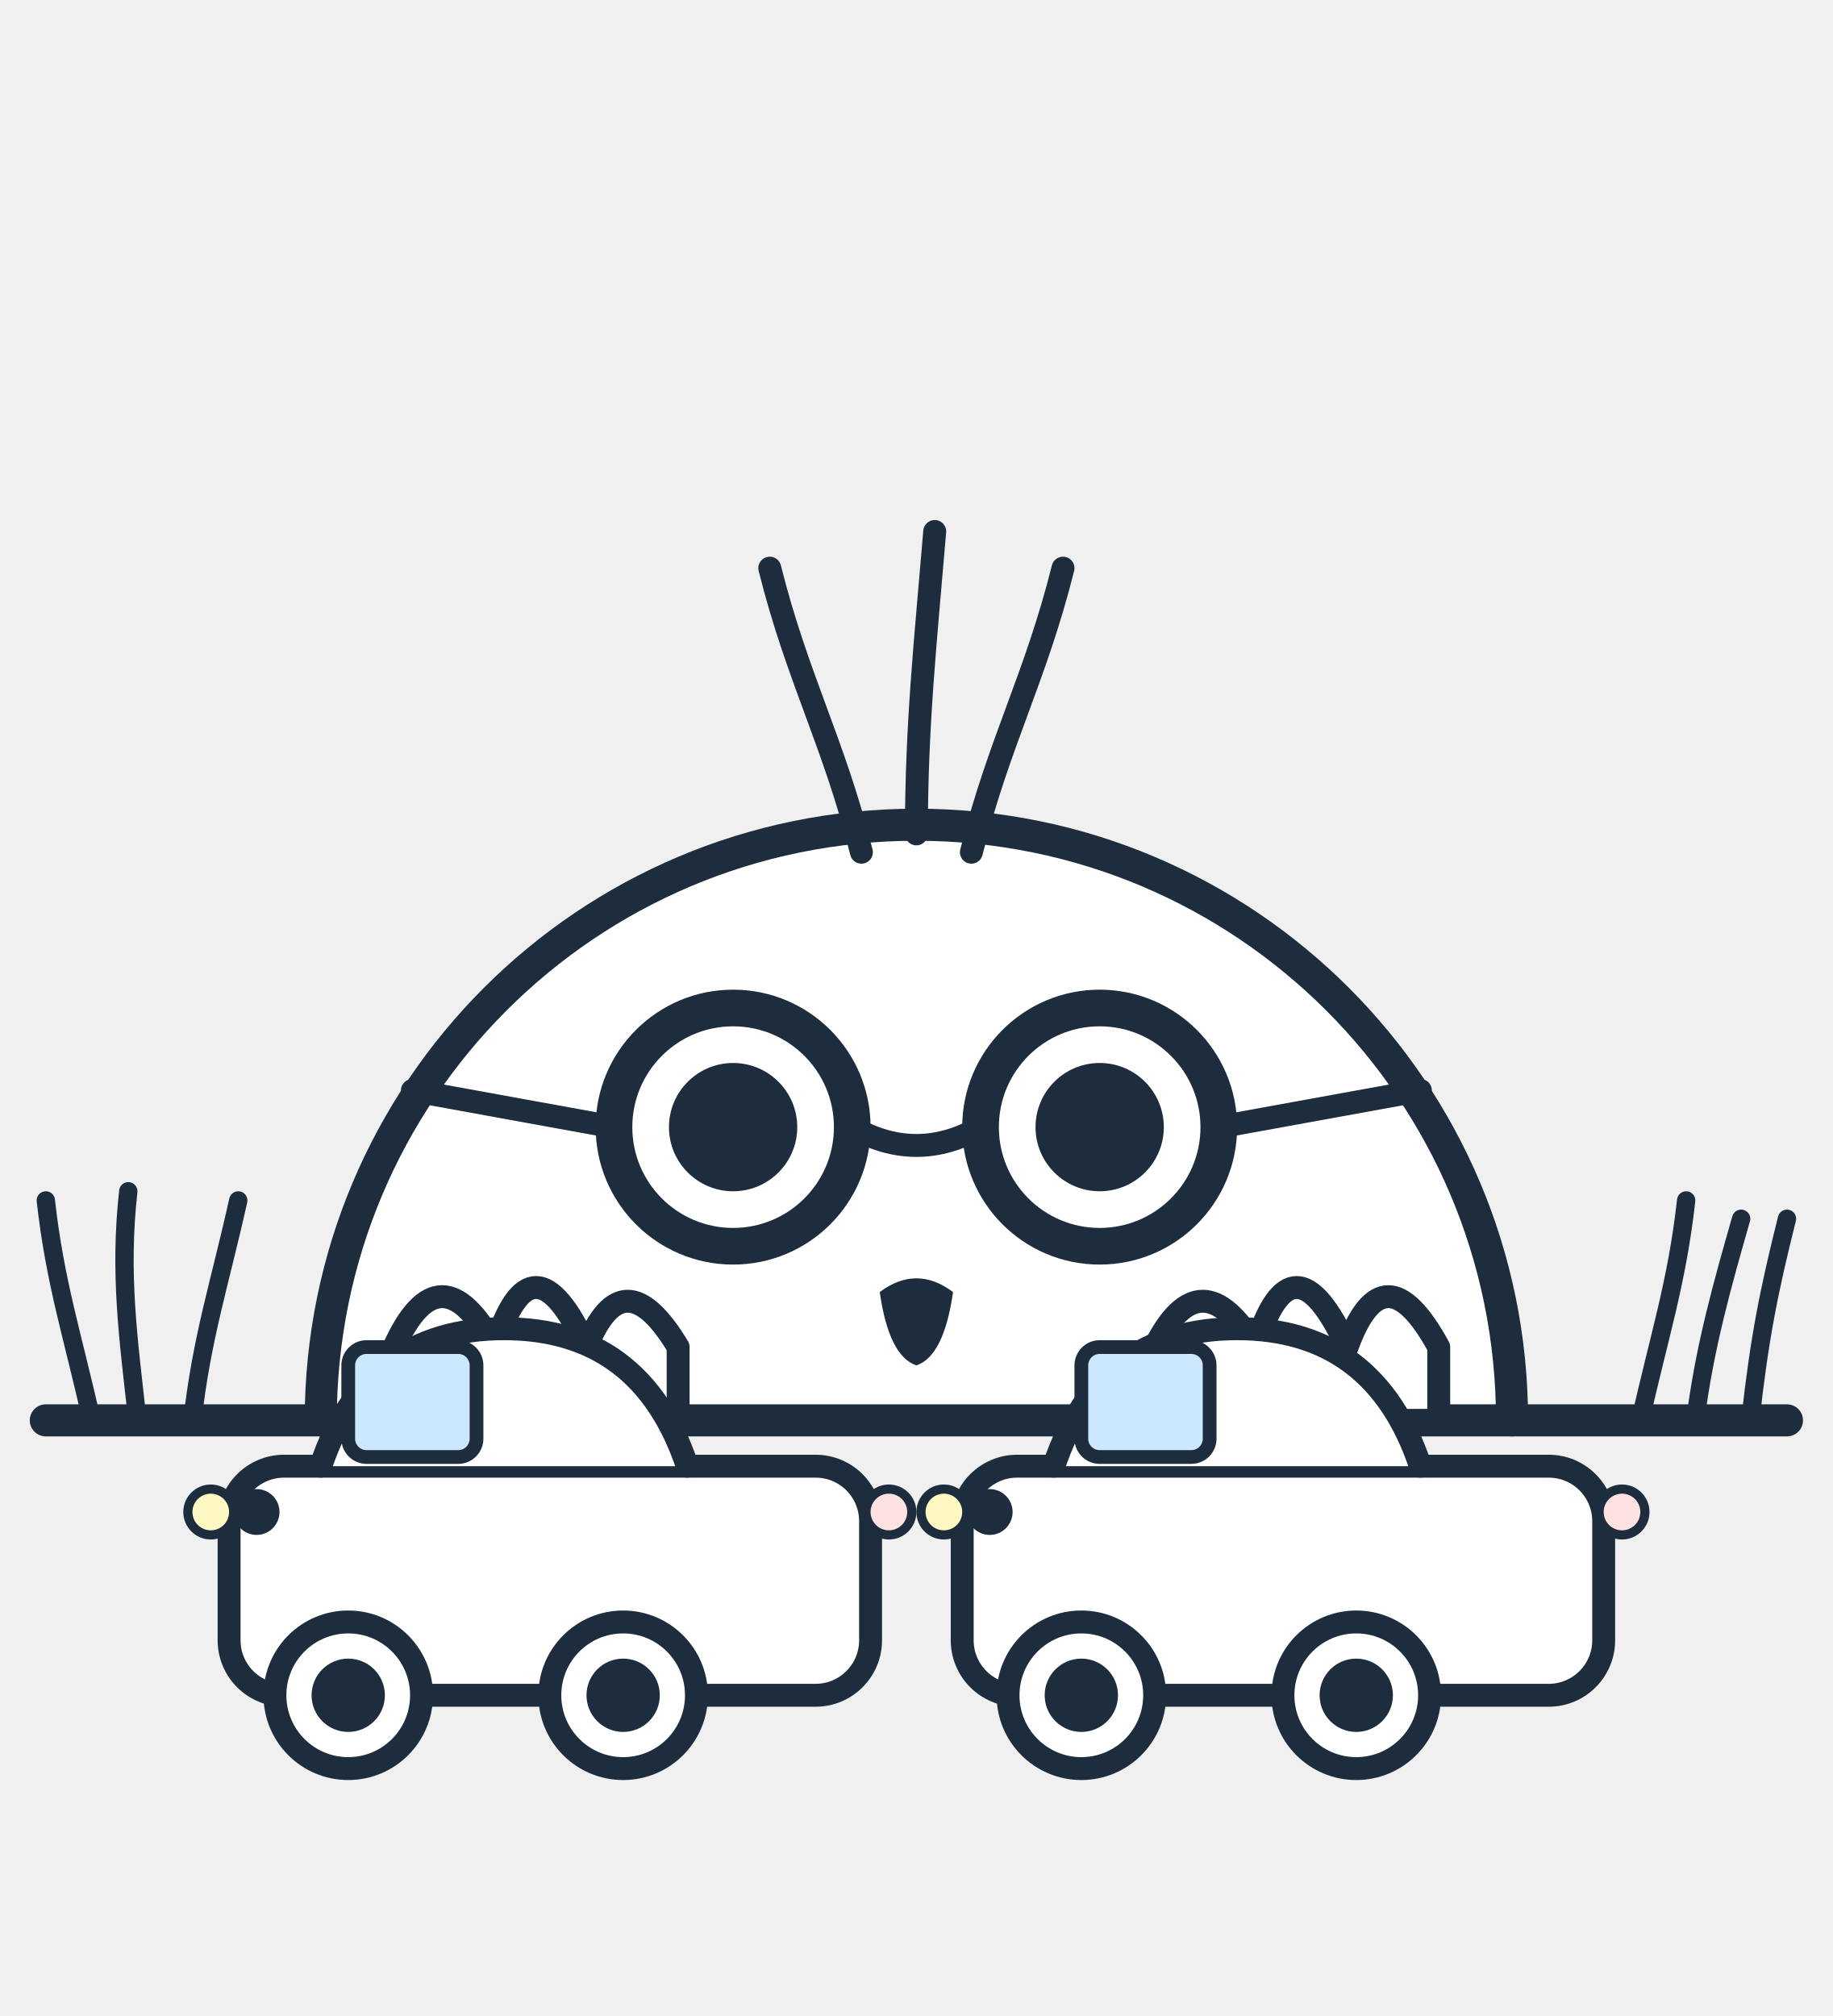
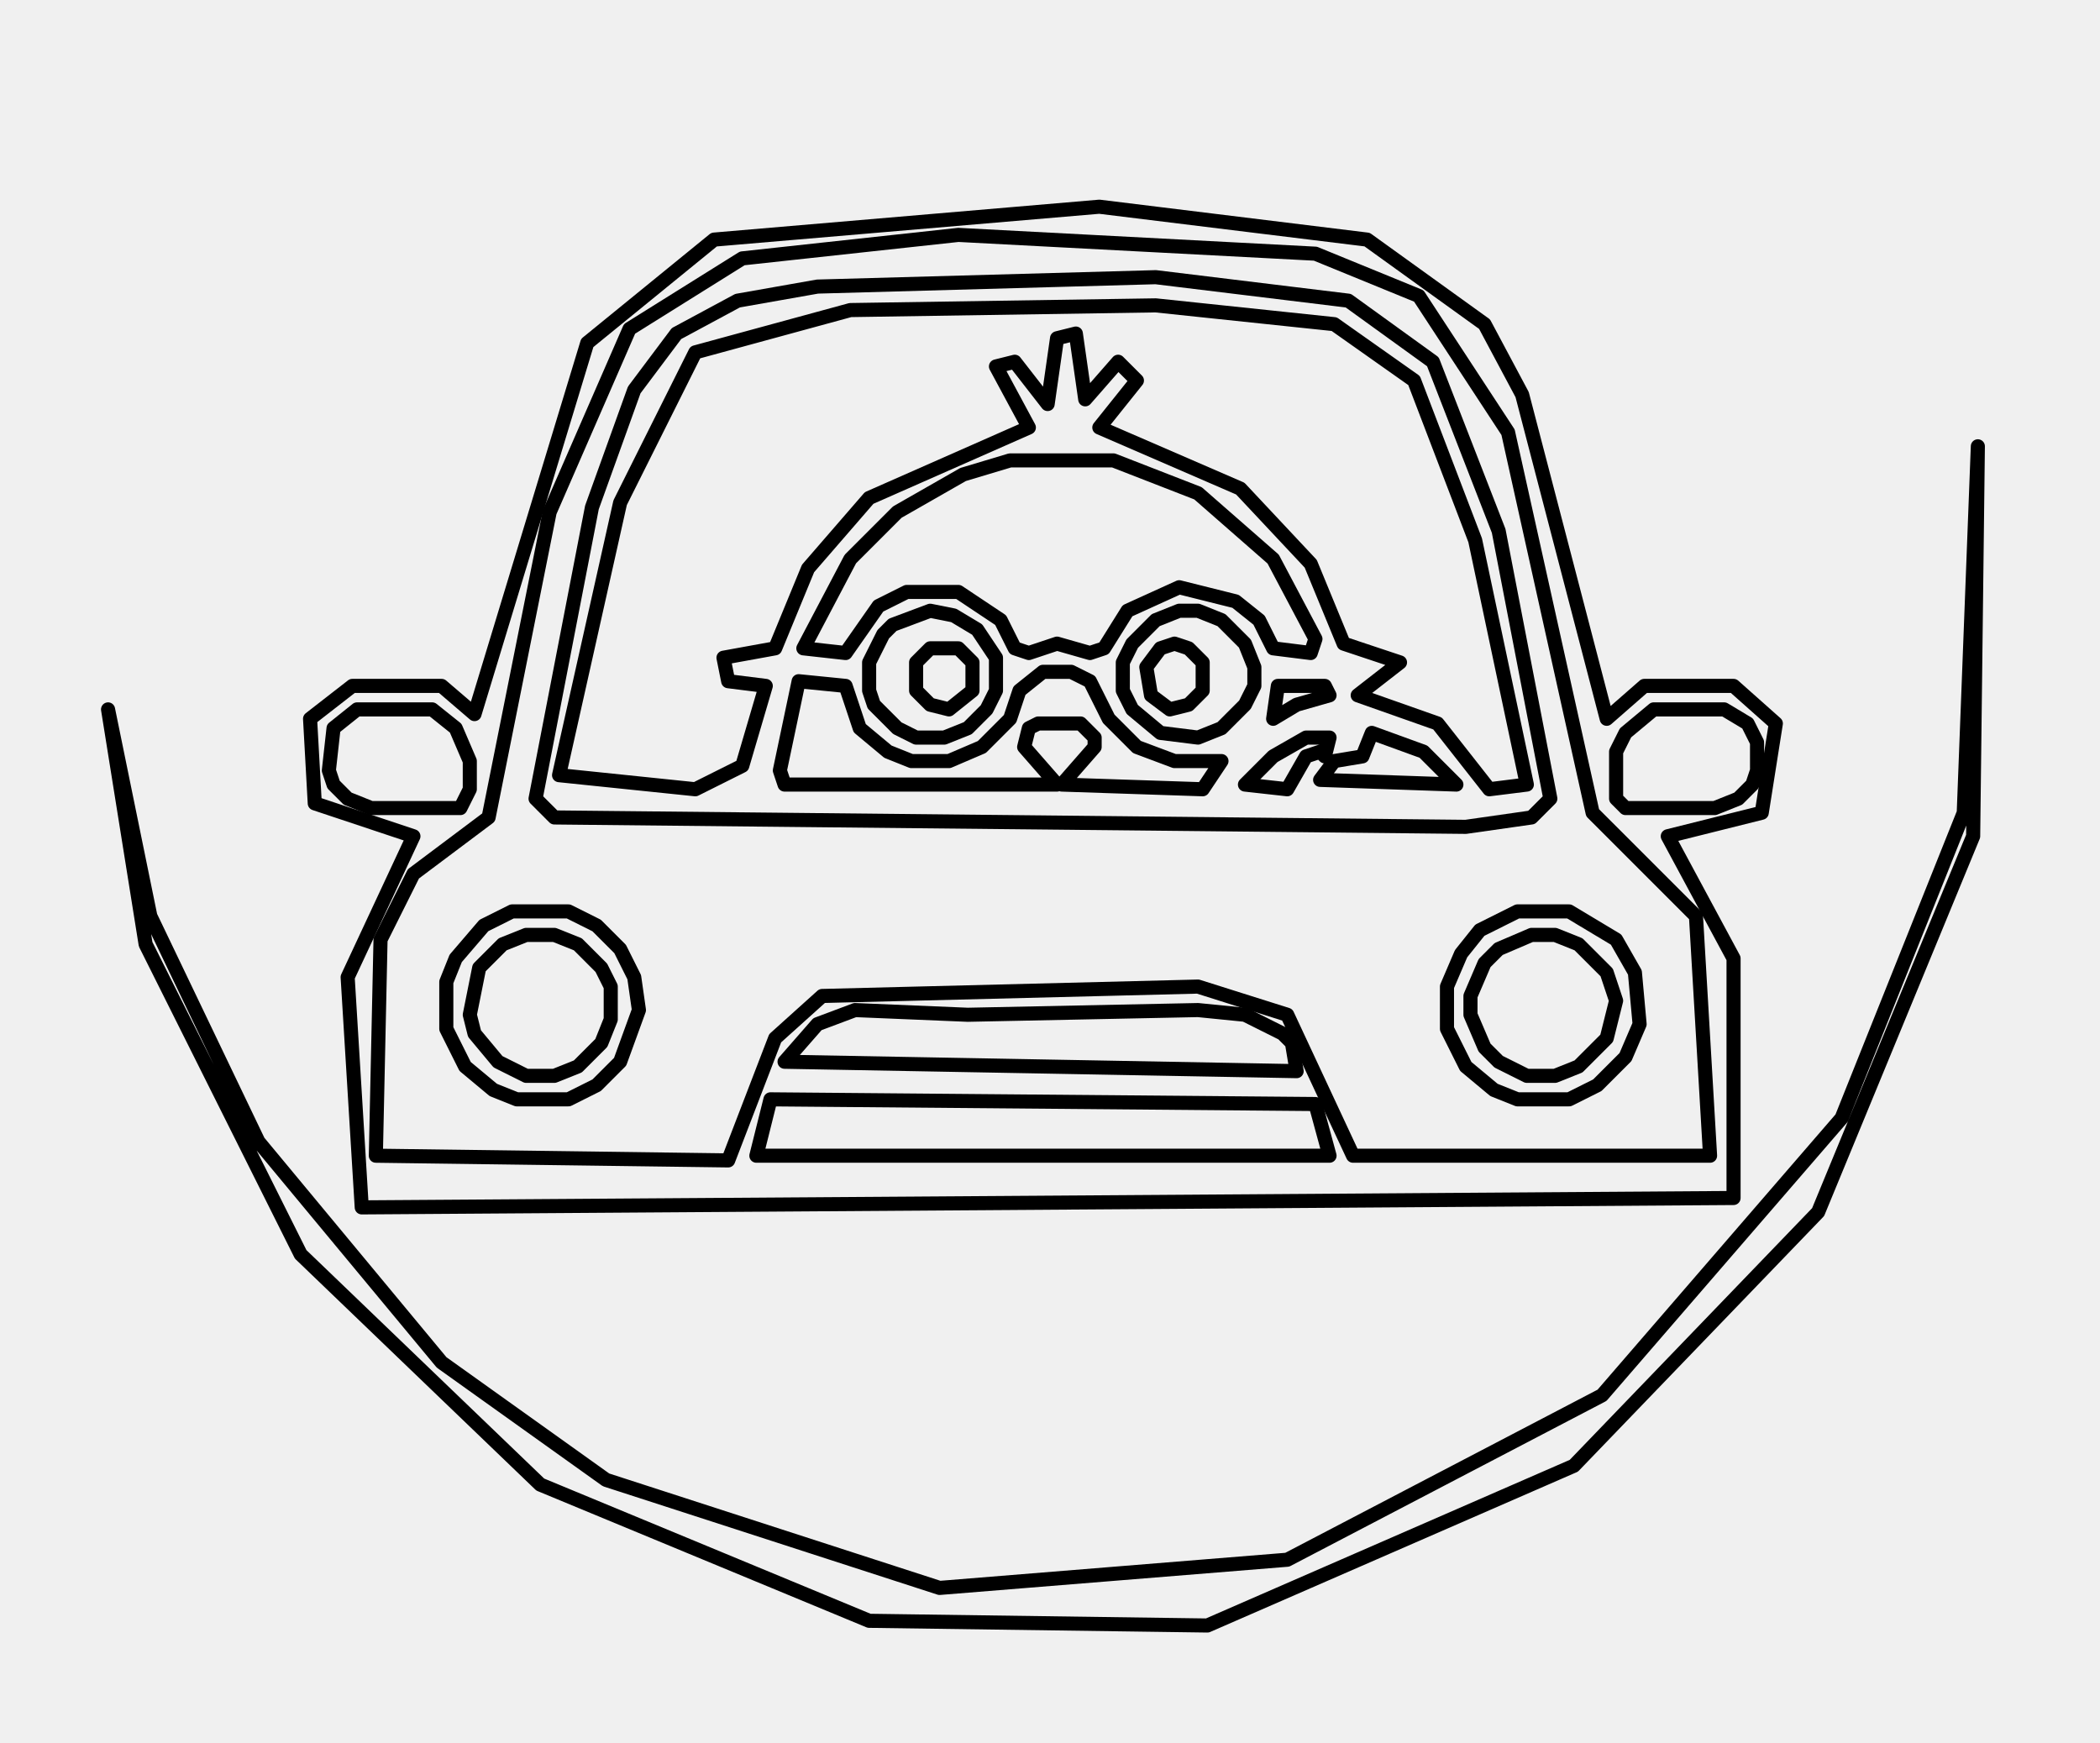
- <svg xmlns="http://www.w3.org/2000/svg" viewBox="0 0 200 220" role="img" aria-label="RentACarMole mascot">
-   <g id="mole-base" fill="white" stroke="#1e2d3d" stroke-linecap="round" stroke-linejoin="round">
-     <path d="M35,155 A65,65 0 0 1 165,155" fill="white" stroke-width="3.5" />
-     <path d="M94,93 C91,81 87,74 84,62" fill="none" stroke-width="2.5" />
-     <path d="M100,91 C100,79 101,70 102,58" fill="none" stroke-width="2.5" />
-     <path d="M106,93 C109,81 113,74 116,62" fill="none" stroke-width="2.5" />
-     <circle cx="80" cy="123" r="13" stroke-width="4" />
-     <circle cx="120" cy="123" r="13" stroke-width="4" />
-     <path d="M93,123 Q100,127 107,123" fill="none" stroke-width="2.5" />
-     <line x1="67" y1="123" x2="45" y2="119" stroke-width="2.5" />
-     <line x1="133" y1="123" x2="155" y2="119" stroke-width="2.5" />
-     <circle cx="80" cy="123" r="7" fill="#1e2d3d" stroke="none" />
-     <circle cx="120" cy="123" r="7" fill="#1e2d3d" stroke="none" />
-     <path d="M96,141 Q100,138 104,141 Q103,148 100,149 Q97,148 96,141 Z" fill="#1e2d3d" stroke="none" />
-     <line x1="5" y1="155" x2="195" y2="155" stroke-width="3.5" />
-     <path d="M10,155 C8,146 6,140 5,131" fill="none" stroke-width="2" />
-     <path d="M15,155 C14,146 13,139 14,130" fill="none" stroke-width="2" />
-     <path d="M21,155 C22,146 24,140 26,131" fill="none" stroke-width="2" />
-     <path d="M179,155 C181,146 183,140 184,131" fill="none" stroke-width="2" />
-     <path d="M185,155 C186,147 188,140 190,133" fill="none" stroke-width="2" />
-     <path d="M191,155 C192,146 193,141 195,133" fill="none" stroke-width="2" />
-     <path d="M43,155 L43,147 Q48,136 54,147 Q58,134 64,147 Q68,137 74,147 L74,155 Z" stroke-width="2.5" />
-     <path d="M126,155 L126,147 Q131,137 137,147 Q141,134 147,147 Q151,136 157,147 L157,155 Z" stroke-width="2.5" />
-   </g>
-   <g id="prop" fill="white" stroke="#1e2d3d" stroke-linecap="round" stroke-linejoin="round">
-     <rect x="25" y="160" width="70" height="25" rx="6" stroke-width="2.5" />
-     <path d="M35,160 Q40,145 55,145 Q70,145 75,160" fill="white" stroke-width="2.5" />
-     <rect x="38" y="147" width="14" height="12" rx="2" fill="#cce8ff" stroke-width="1.5" />
-     <circle cx="28" cy="165" r="2.5" fill="#1e2d3d" stroke="none" />
-     <circle cx="38" cy="185" r="8" stroke-width="2.5" />
-     <circle cx="38" cy="185" r="4" fill="#1e2d3d" stroke="none" />
-     <circle cx="68" cy="185" r="8" stroke-width="2.5" />
-     <circle cx="68" cy="185" r="4" fill="#1e2d3d" stroke="none" />
-     <circle cx="23" cy="165" r="2.5" fill="#fef9c3" stroke-width="1" />
-     <circle cx="97" cy="165" r="2.5" fill="#fee2e2" stroke-width="1" />
-     <rect x="105" y="160" width="70" height="25" rx="6" stroke-width="2.5" />
-     <path d="M115,160 Q120,145 135,145 Q150,145 155,160" fill="white" stroke-width="2.5" />
-     <rect x="118" y="147" width="14" height="12" rx="2" fill="#cce8ff" stroke-width="1.5" />
-     <circle cx="108" cy="165" r="2.5" fill="#1e2d3d" stroke="none" />
-     <circle cx="118" cy="185" r="8" stroke-width="2.5" />
-     <circle cx="118" cy="185" r="4" fill="#1e2d3d" stroke="none" />
-     <circle cx="148" cy="185" r="8" stroke-width="2.5" />
-     <circle cx="148" cy="185" r="4" fill="#1e2d3d" stroke="none" />
-     <circle cx="103" cy="165" r="2.5" fill="#fef9c3" stroke-width="1" />
-     <circle cx="177" cy="165" r="2.5" fill="#fee2e2" stroke-width="1" />
+ <svg xmlns="http://www.w3.org/2000/svg" viewBox="0 0 447 371">
+   <g fill="none" stroke="#000" stroke-width="3" stroke-linecap="round" stroke-linejoin="round">
+     <path d="M 164.00,234.00 L 280.00,235.00 L 283.00,246.00 L 161.00,246.00 Z" />
+     <path d="M 167.00,226.00 L 174.00,218.00 L 182.00,215.00 L 206.00,216.00 L 255.00,215.00 L 265.00,216.00 L 273.00,220.00 L 275.00,222.00 L 276.00,228.00 Z" />
+     <path d="M 326.00,199.00 L 331.00,199.00 L 336.00,201.00 L 342.00,207.00 L 344.00,213.00 L 342.00,221.00 L 336.00,227.00 L 331.00,229.00 L 325.00,229.00 L 319.00,226.00 L 316.00,223.00 L 313.00,216.00 L 313.00,212.00 L 316.00,205.00 L 319.00,202.00 Z" />
+     <path d="M 112.00,199.00 L 118.00,199.00 L 123.00,201.00 L 128.00,206.00 L 130.00,210.00 L 130.00,217.00 L 128.00,222.00 L 123.00,227.00 L 118.00,229.00 L 112.00,229.00 L 106.00,226.00 L 101.00,220.00 L 100.00,216.00 L 102.00,206.00 L 107.00,201.00 Z" />
+     <path d="M 323.00,194.00 L 315.00,198.00 L 311.00,203.00 L 308.00,210.00 L 308.00,219.00 L 312.00,227.00 L 318.00,232.00 L 323.00,234.00 L 334.00,234.00 L 340.00,231.00 L 346.00,225.00 L 349.00,218.00 L 348.00,207.00 L 344.00,200.00 L 334.00,194.00 Z" />
+     <path d="M 109.00,194.00 L 103.00,197.00 L 97.00,204.00 L 95.00,209.00 L 95.00,219.00 L 99.00,227.00 L 105.00,232.00 L 110.00,234.00 L 121.00,234.00 L 127.00,231.00 L 132.00,226.00 L 136.00,215.00 L 135.00,208.00 L 132.00,202.00 L 127.00,197.00 L 121.00,194.00 Z" />
+     <path d="M 281.00,166.00 L 284.00,162.00 L 290.00,161.00 L 292.00,156.00 L 303.00,160.00 L 310.00,167.00 Z" />
+     <path d="M 283.00,157.00 L 282.00,161.00 L 281.00,160.00 L 278.00,161.00 L 274.00,168.00 L 265.00,167.00 L 271.00,161.00 L 278.00,157.00 Z" />
+     <path d="M 344.00,160.00 L 346.00,156.00 L 352.00,151.00 L 367.00,151.00 L 372.00,154.00 L 374.00,158.00 L 374.00,164.00 L 373.00,167.00 L 370.00,170.00 L 365.00,172.00 L 346.00,172.00 L 344.00,170.00 Z" />
+     <path d="M 71.00,155.00 L 76.00,151.00 L 92.00,151.00 L 97.00,155.00 L 100.00,162.00 L 100.00,168.00 L 98.00,172.00 L 79.00,172.00 L 74.00,170.00 L 71.00,167.00 L 70.00,164.00 Z" />
+     <path d="M 271.00,153.00 L 272.00,146.00 L 282.00,146.00 L 283.00,148.00 L 276.00,150.00 Z" />
+     <path d="M 260.00,162.00 L 256.00,168.00 L 226.00,167.00 L 233.00,159.00 L 233.00,157.00 L 230.00,154.00 L 221.00,154.00 L 219.00,155.00 L 218.00,159.00 L 225.00,167.00 L 167.00,167.00 L 166.00,164.00 L 170.00,145.00 L 180.00,146.00 L 183.00,155.00 L 189.00,160.00 L 194.00,162.00 L 202.00,162.00 L 209.00,159.00 L 215.00,153.00 L 217.00,147.00 L 222.00,143.00 L 228.00,143.00 L 232.00,145.00 L 236.00,153.00 L 242.00,159.00 L 250.00,162.00 Z" />
+     <path d="M 198.00,138.00 L 195.00,141.00 L 195.00,147.00 L 198.00,150.00 L 202.00,151.00 L 207.00,147.00 L 207.00,141.00 L 204.00,138.00 Z" />
+     <path d="M 250.00,137.00 L 247.00,138.00 L 244.00,142.00 L 245.00,148.00 L 249.00,151.00 L 253.00,150.00 L 256.00,147.00 L 256.00,141.00 L 253.00,138.00 Z" />
+     <path d="M 251.00,130.00 L 255.00,130.00 L 260.00,132.00 L 265.00,137.00 L 267.00,142.00 L 267.00,146.00 L 265.00,150.00 L 260.00,155.00 L 255.00,157.00 L 247.00,156.00 L 241.00,151.00 L 239.00,147.00 L 239.00,141.00 L 241.00,137.00 L 246.00,132.00 Z" />
+     <path d="M 198.00,130.00 L 203.00,131.00 L 208.00,134.00 L 212.00,140.00 L 212.00,147.00 L 210.00,151.00 L 206.00,155.00 L 201.00,157.00 L 195.00,157.00 L 191.00,155.00 L 186.00,150.00 L 185.00,147.00 L 185.00,141.00 L 188.00,135.00 L 190.00,133.00 Z" />
+     <path d="M 171.00,138.00 L 181.00,119.00 L 191.00,109.00 L 205.00,101.00 L 215.00,98.00 L 237.00,98.00 L 255.00,105.00 L 271.00,119.00 L 280.00,136.00 L 279.00,139.00 L 271.00,138.00 L 268.00,132.00 L 263.00,128.00 L 251.00,125.00 L 240.00,130.00 L 235.00,138.00 L 232.00,139.00 L 225.00,137.00 L 219.00,139.00 L 216.00,138.00 L 213.00,132.00 L 204.00,126.00 L 193.00,126.00 L 187.00,129.00 L 180.00,139.00 Z" />
+     <path d="M 421.00,95.00 L 418.00,173.00 L 392.00,238.00 L 341.00,297.00 L 274.00,332.00 L 200.00,338.00 L 129.00,315.00 L 94.00,290.00 L 55.00,243.00 L 32.00,195.00 L 23.00,151.00 L 31.00,201.00 L 64.00,267.00 L 115.00,316.00 L 185.00,345.00 L 257.00,346.00 L 335.00,312.00 L 387.00,258.00 L 420.00,178.00 Z" />
+     <path d="M 119.00,165.00 L 132.00,107.00 L 148.00,75.00 L 181.00,66.00 L 246.00,65.00 L 284.00,69.00 L 301.00,81.00 L 314.00,115.00 L 325.00,167.00 L 317.00,168.00 L 306.00,154.00 L 289.00,148.00 L 298.00,141.00 L 286.00,137.00 L 279.00,120.00 L 264.00,104.00 L 234.00,91.00 L 242.00,81.00 L 238.00,77.00 L 231.00,85.00 L 229.00,71.00 L 225.00,72.00 L 223.00,86.00 L 216.00,77.00 L 212.00,78.00 L 219.00,91.00 L 185.00,106.00 L 172.00,121.00 L 165.00,138.00 L 154.00,140.00 L 155.00,145.00 L 163.00,146.00 L 158.00,163.00 L 148.00,168.00 Z" />
+     <path d="M 114.00,170.00 L 118.00,174.00 L 312.00,176.00 L 326.00,174.00 L 330.00,170.00 L 319.00,113.00 L 305.00,77.00 L 287.00,64.00 L 246.00,59.00 L 174.00,61.00 L 157.00,64.00 L 144.00,71.00 L 135.00,83.00 L 126.00,108.00 Z" />
+     <path d="M 134.00,70.00 L 158.00,55.00 L 204.00,50.00 L 280.00,54.00 L 302.00,63.00 L 321.00,92.00 L 339.00,173.00 L 361.00,195.00 L 364.00,246.00 L 288.00,246.00 L 274.00,216.00 L 255.00,210.00 L 175.00,212.00 L 165.00,221.00 L 155.00,247.00 L 80.00,246.00 L 81.00,200.00 L 88.00,186.00 L 104.00,174.00 L 117.00,109.00 Z" />
+     <path d="M 66.00,153.00 L 67.00,171.00 L 88.00,178.00 L 74.00,208.00 L 77.00,257.00 L 369.00,255.00 L 369.00,204.00 L 355.00,178.00 L 375.00,173.00 L 378.00,154.00 L 369.00,146.00 L 350.00,146.00 L 342.00,153.00 L 324.00,84.00 L 316.00,69.00 L 291.00,51.00 L 234.00,44.00 L 152.00,51.00 L 125.00,73.00 L 101.00,152.00 L 94.00,146.00 L 75.00,146.00 Z" />
  </g>
</svg>
